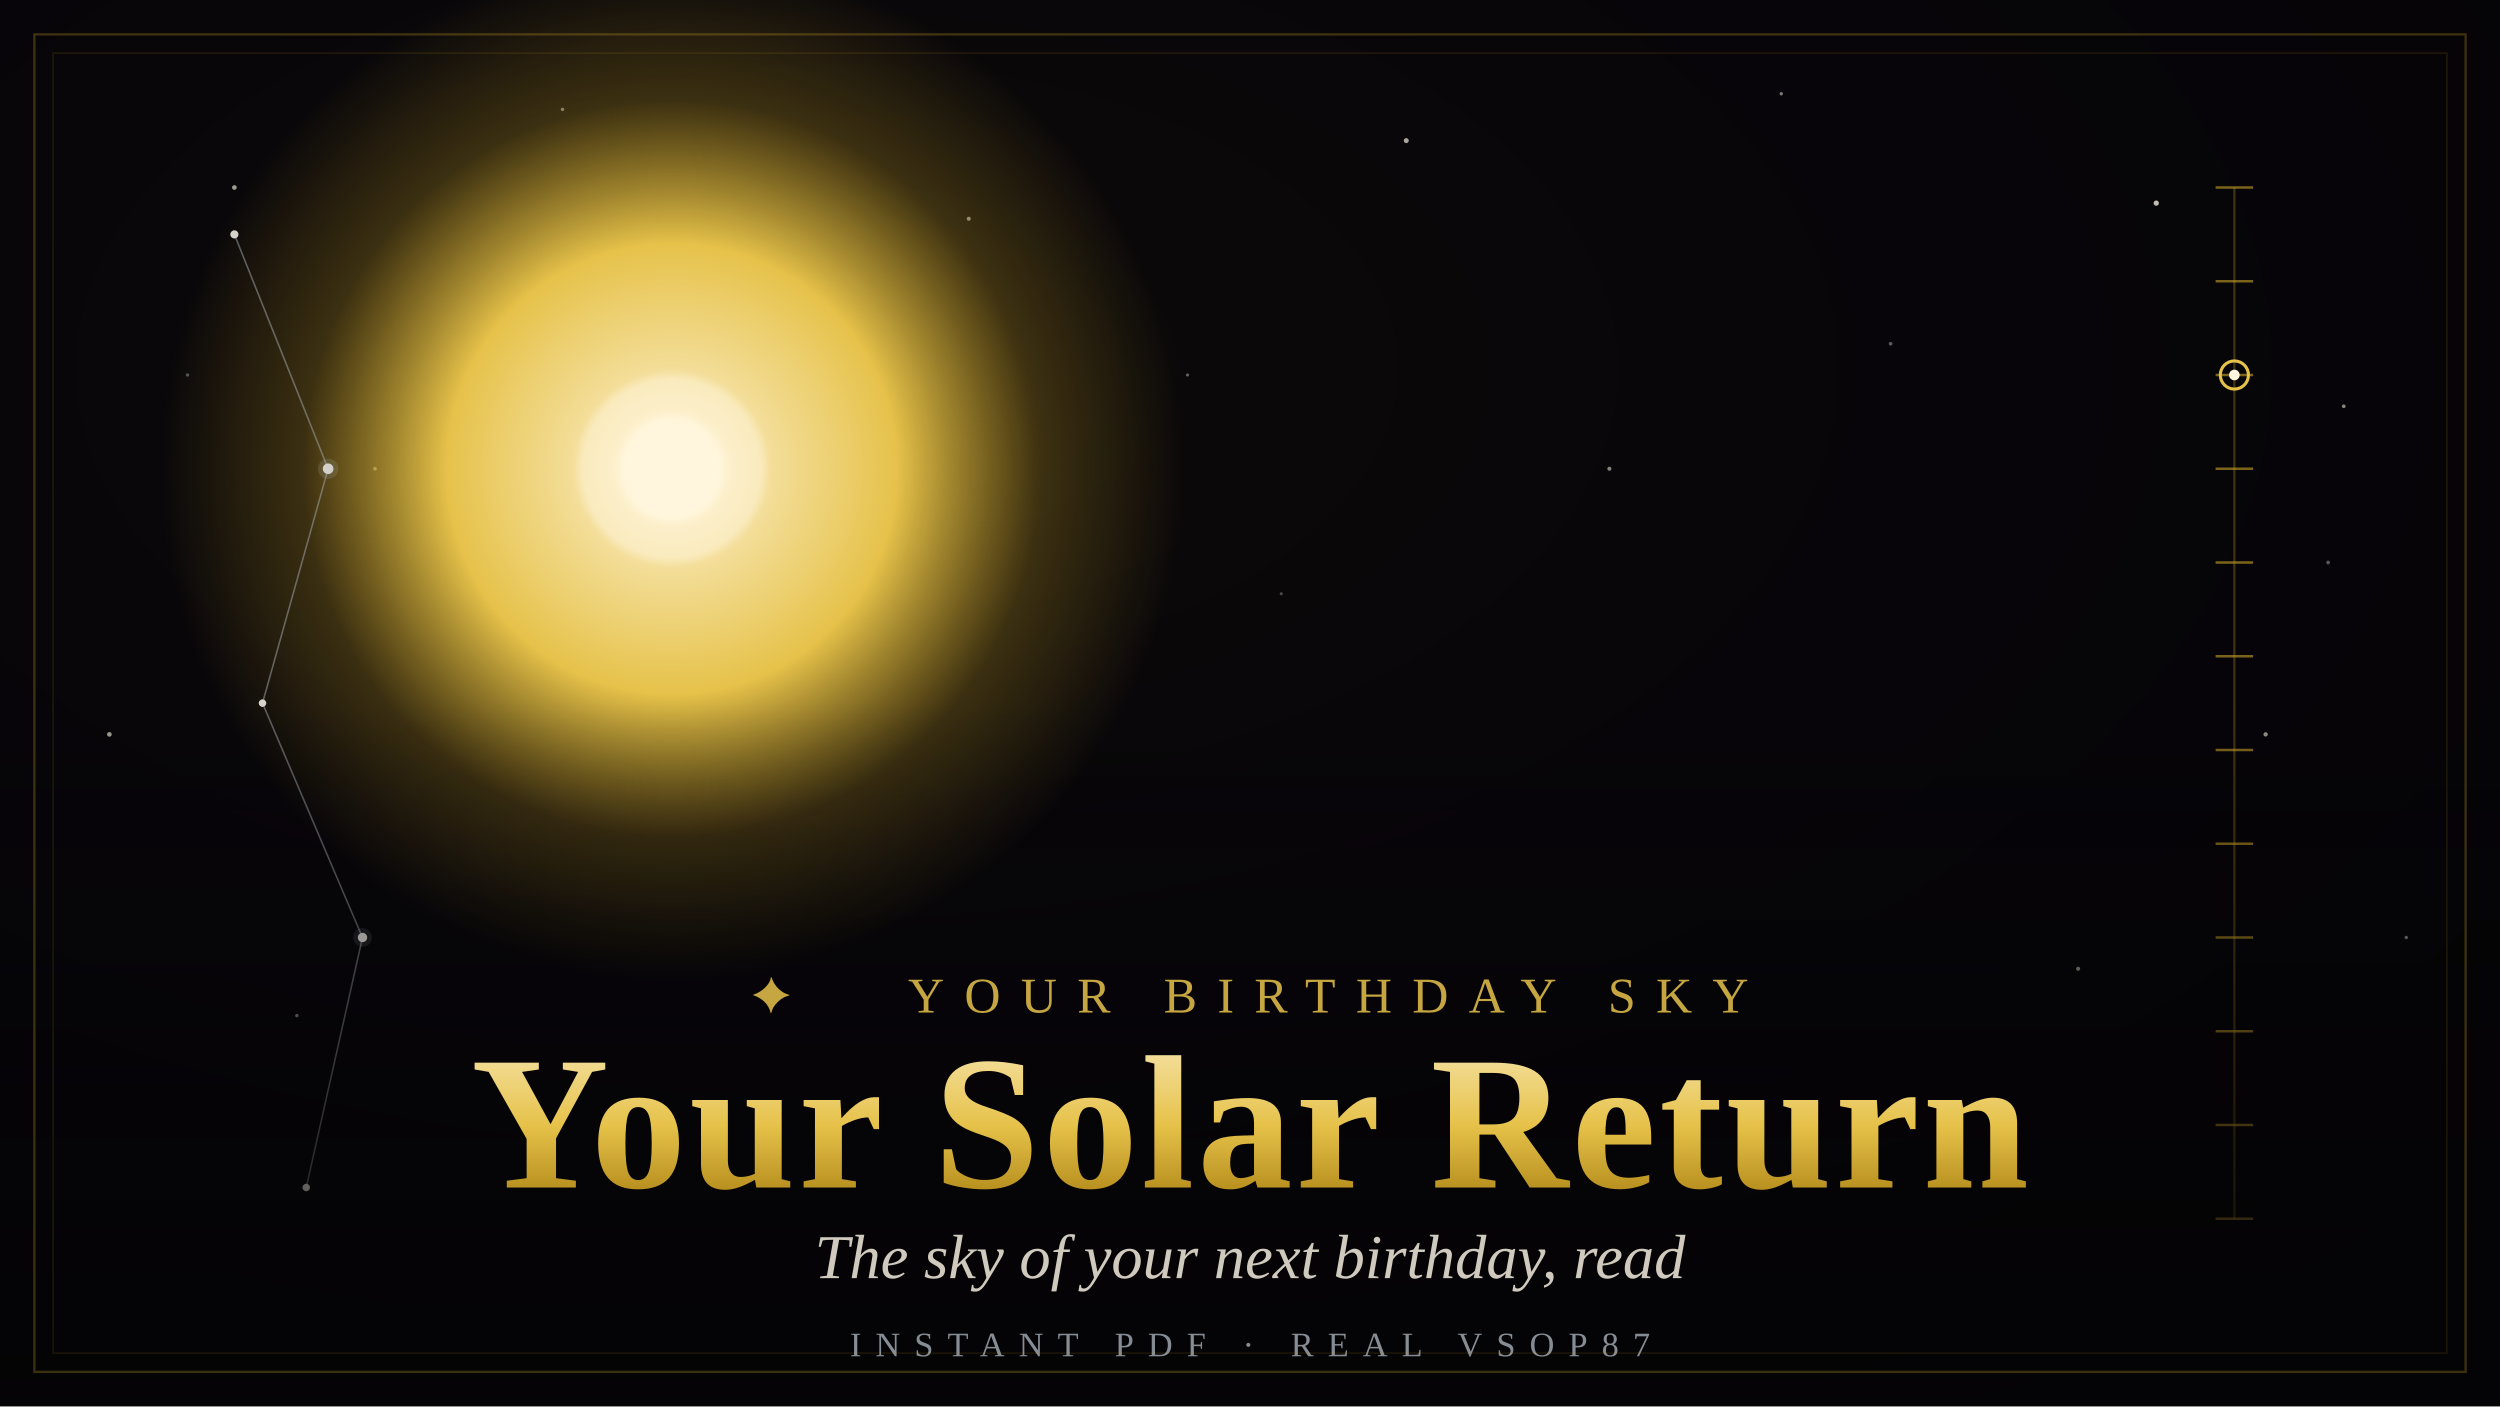
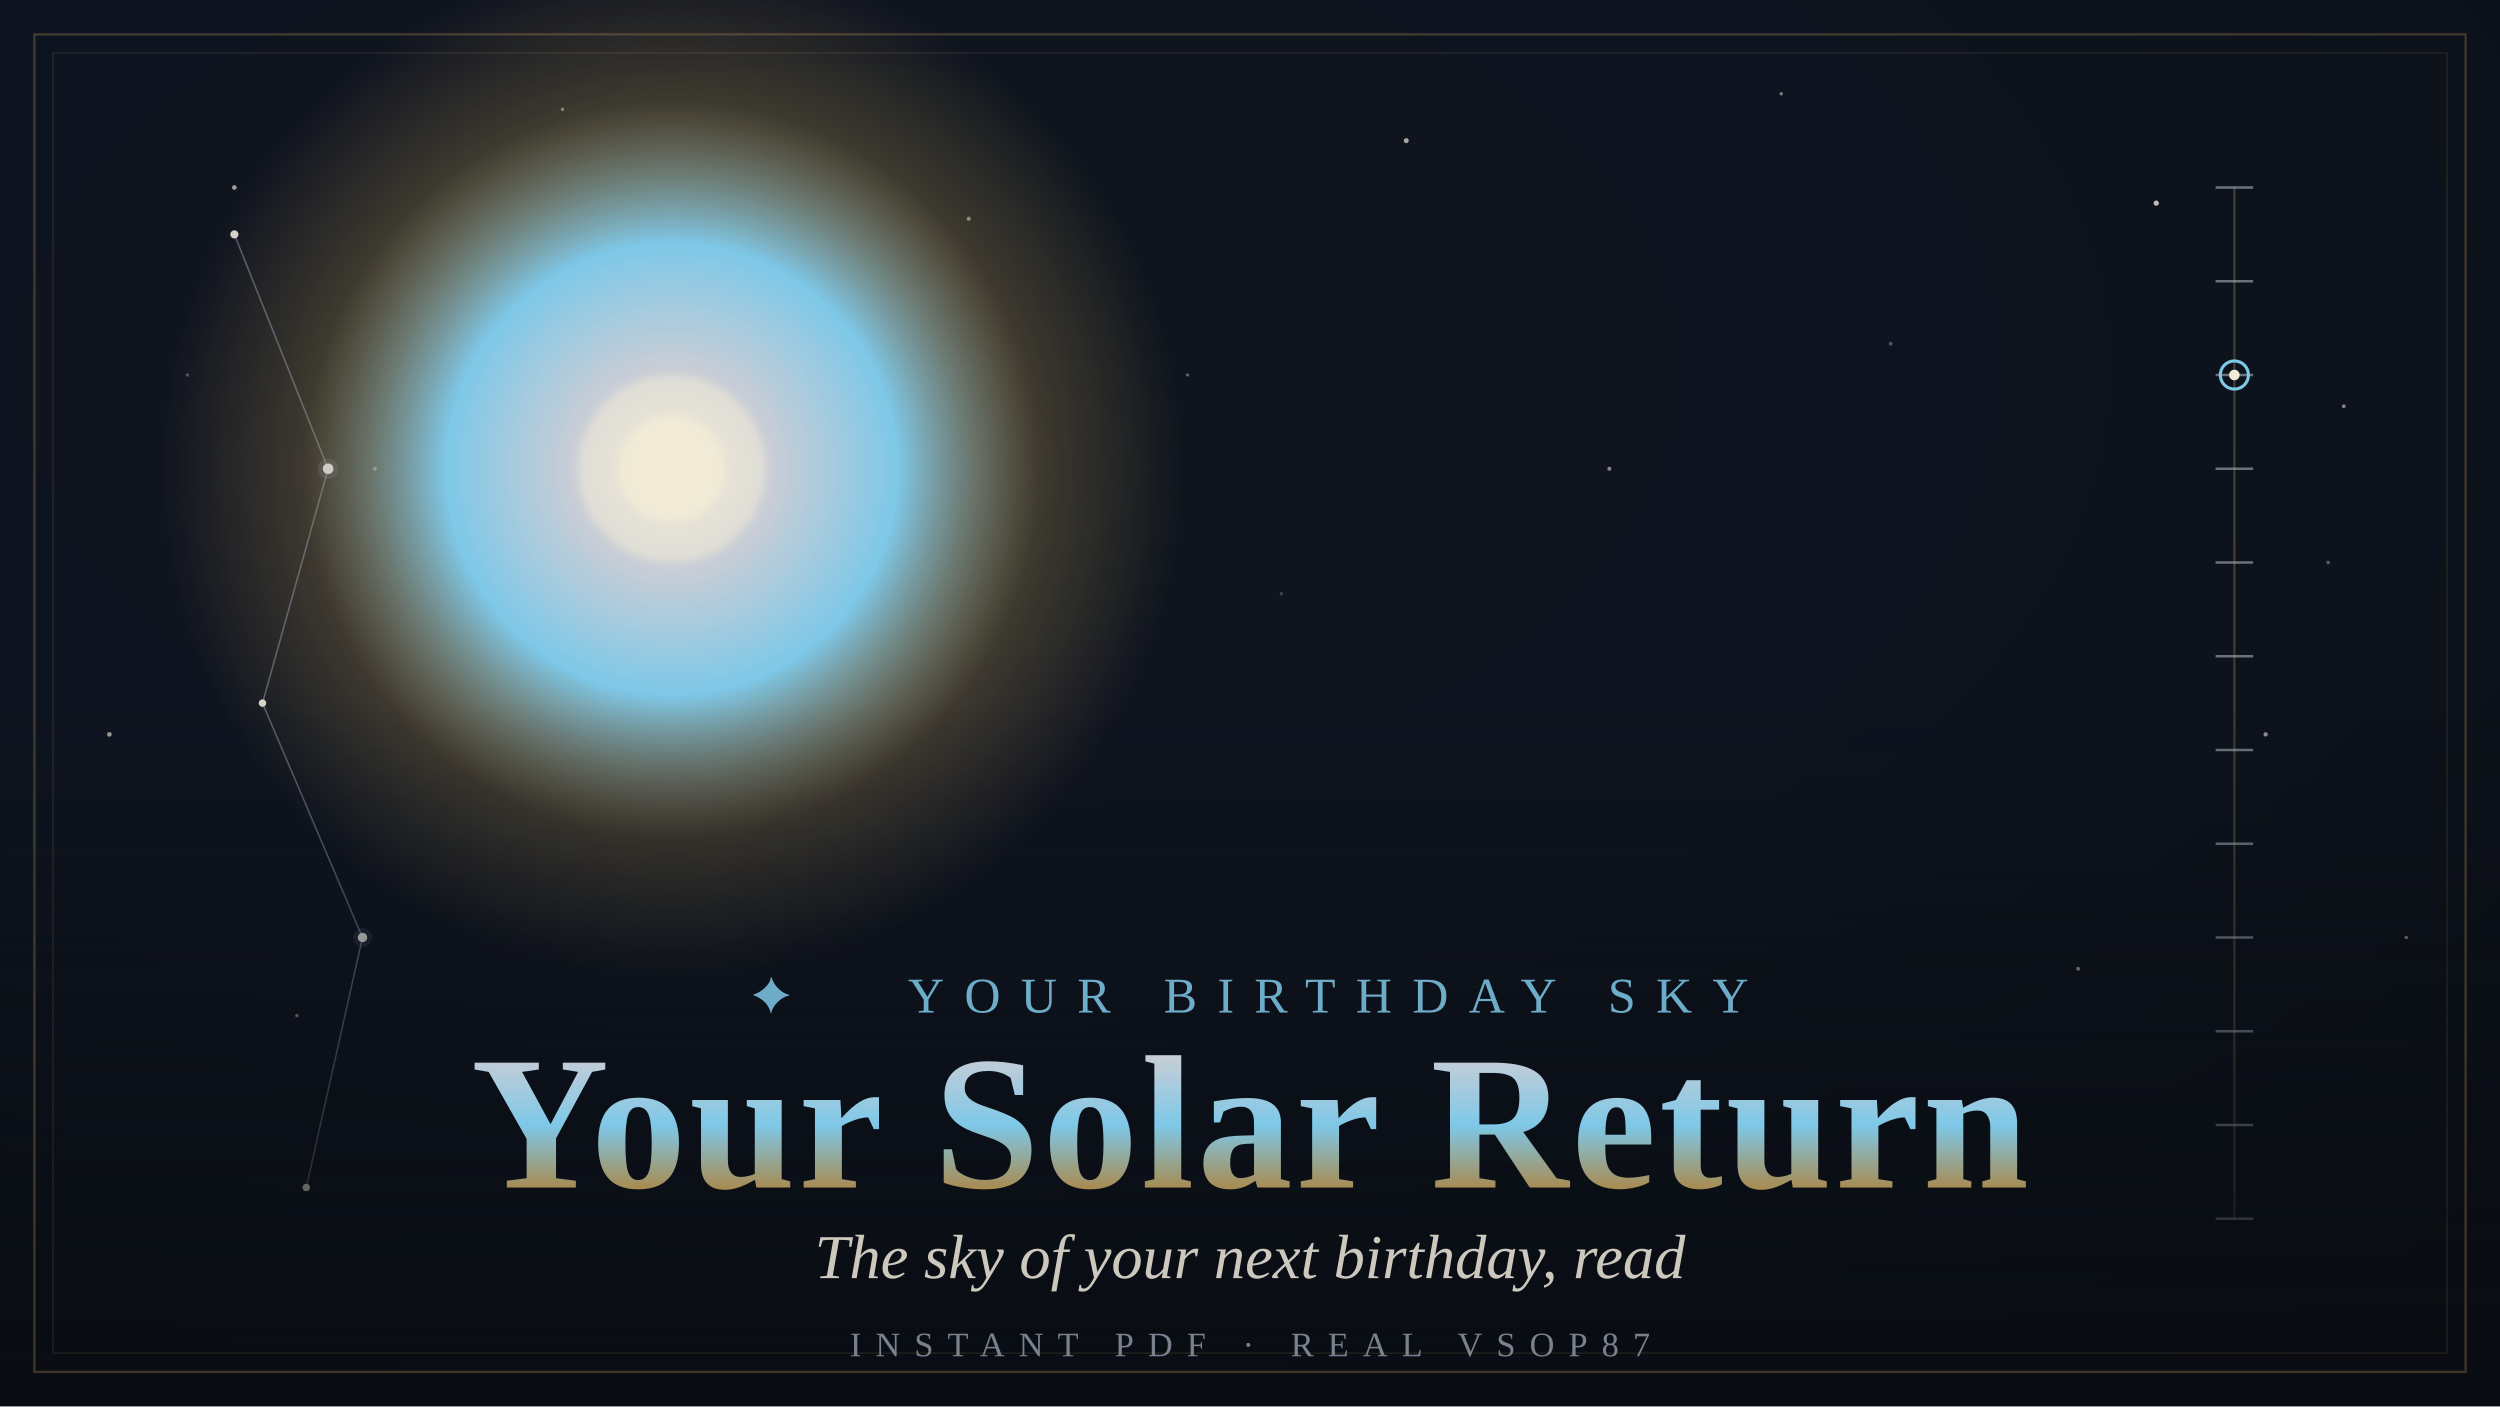
<svg xmlns="http://www.w3.org/2000/svg" viewBox="0 0 1600 900" width="1600" height="900" role="img" aria-label="Your Solar Return — the sky of your next birthday, dated and read">
  <defs>
    <radialGradient id="sr-void" cx="34%" cy="26%" r="95%">
-       <stop offset="0%" stop-color="#0d0a09" />
-       <stop offset="46%" stop-color="#070509" />
-       <stop offset="100%" stop-color="#040305" />
+       <stop offset="0%" stop-color="#10151E" />
+       <stop offset="46%" stop-color="#0E141F" />
+       <stop offset="100%" stop-color="#0A0E14" />
    </radialGradient>
    <radialGradient id="sr-sun" cx="50%" cy="50%" r="50%">
-       <stop offset="0%" stop-color="#fff6dd" />
-       <stop offset="20%" stop-color="#f3dd97" />
-       <stop offset="44%" stop-color="#e6c24a" />
-       <stop offset="72%" stop-color="rgba(201,162,39,0.26)" />
-       <stop offset="100%" stop-color="rgba(201,162,39,0)" />
+       <stop offset="0%" stop-color="#F1EAD6" />
+       <stop offset="20%" stop-color="#C8CDD6" />
+       <stop offset="44%" stop-color="#7EC8E8" />
+       <stop offset="72%" stop-color="rgba(194,160,94,0.26)" />
+       <stop offset="100%" stop-color="rgba(194,160,94,0)" />
    </radialGradient>
    <linearGradient id="sr-gold" x1="0" y1="0" x2="0" y2="1">
-       <stop offset="0%" stop-color="#f3dd97" />
-       <stop offset="52%" stop-color="#e6c24a" />
-       <stop offset="100%" stop-color="#b8901f" />
+       <stop offset="0%" stop-color="#C8CDD6" />
+       <stop offset="52%" stop-color="#7EC8E8" />
+       <stop offset="100%" stop-color="#A98A4E" />
    </linearGradient>
    <linearGradient id="sr-scrim" x1="0" y1="0" x2="0" y2="1">
-       <stop offset="0%" stop-color="rgba(4,3,5,0)" />
-       <stop offset="68%" stop-color="rgba(4,3,5,0.55)" />
-       <stop offset="100%" stop-color="rgba(4,3,5,0.92)" />
+       <stop offset="0%" stop-color="rgba(9,12,18,0)" />
+       <stop offset="68%" stop-color="rgba(9,12,18,0.55)" />
+       <stop offset="100%" stop-color="rgba(9,12,18,0.92)" />
    </linearGradient>
    <filter id="sr-soft" x="-30%" y="-30%" width="160%" height="160%">
      <feGaussianBlur stdDeviation="2.4" />
    </filter>
  </defs>
  <rect width="1600" height="900" fill="url(#sr-void)" />
-   <g fill="#f0e9da">
+   <g fill="#ECE6D8">
    <circle cx="150" cy="120" r="1.5" opacity="0.65" />
    <circle cx="360" cy="70" r="1.1" opacity="0.5" />
    <circle cx="620" cy="140" r="1.3" opacity="0.55" />
    <circle cx="900" cy="90" r="1.6" opacity="0.7" />
    <circle cx="1140" cy="60" r="1.1" opacity="0.5" />
    <circle cx="1380" cy="130" r="1.7" opacity="0.8" />
    <circle cx="1500" cy="260" r="1.2" opacity="0.55" />
    <circle cx="1450" cy="470" r="1.4" opacity="0.6" />
    <circle cx="1540" cy="600" r="1.1" opacity="0.5" />
    <circle cx="760" cy="240" r="1" opacity="0.4" />
    <circle cx="1030" cy="300" r="1.3" opacity="0.55" />
    <circle cx="240" cy="300" r="1.2" opacity="0.5" />
    <circle cx="70" cy="470" r="1.5" opacity="0.65" />
    <circle cx="190" cy="650" r="1.1" opacity="0.5" />
    <circle cx="1330" cy="620" r="1.3" opacity="0.55" />
  </g>
-   <g fill="#a6aeb8">
+   <g fill="#969EAC">
    <circle cx="500" cy="280" r="1.1" opacity="0.5" />
    <circle cx="820" cy="380" r="1" opacity="0.4" />
    <circle cx="1210" cy="220" r="1.2" opacity="0.5" />
    <circle cx="120" cy="240" r="1.1" opacity="0.45" />
    <circle cx="1490" cy="360" r="1.2" opacity="0.5" />
  </g>
  <circle cx="430" cy="300" r="330" fill="url(#sr-sun)" />
-   <circle cx="430" cy="300" r="60" fill="#fff6dd" opacity="0.5" filter="url(#sr-soft)" />
-   <circle cx="430" cy="300" r="34" fill="#fff6dd" filter="url(#sr-soft)" />
-   <g stroke="#a6aeb8" stroke-width="1" fill="none" opacity="0.5">
+   <circle cx="430" cy="300" r="60" fill="#F1EAD6" opacity="0.5" filter="url(#sr-soft)" />
+   <circle cx="430" cy="300" r="34" fill="#F1EAD6" filter="url(#sr-soft)" />
+   <g stroke="#969EAC" stroke-width="1" fill="none" opacity="0.5">
    <polyline points="150,150 210,300 168,450 232,600 196,760" />
  </g>
-   <g fill="#d8d2cc">
+   <g fill="#D6D2C8">
    <circle cx="150" cy="150" r="2.6" />
    <circle cx="210" cy="300" r="3.4" />
    <circle cx="168" cy="450" r="2.4" />
    <circle cx="232" cy="600" r="3" />
    <circle cx="196" cy="760" r="2.4" />
  </g>
-   <g fill="#b9c4cf" opacity="0.85">
+   <g fill="#9AA6B4" opacity="0.85">
    <circle cx="210" cy="300" r="6.5" opacity="0.18" />
    <circle cx="232" cy="600" r="6" opacity="0.16" />
  </g>
  <g transform="translate(1430 0)">
-     <line x1="0" y1="120" x2="0" y2="780" stroke="rgba(201,162,39,0.30)" stroke-width="1.4" />
-     <g stroke="#c9a227" stroke-width="1.6" opacity="0.6">
+     <line x1="0" y1="120" x2="0" y2="780" stroke="rgba(194,160,94,0.30)" stroke-width="1.4" />
+     <g stroke="#A8B0BC" stroke-width="1.6" opacity="0.6">
      <line x1="-12" y1="120" x2="12" y2="120" />
      <line x1="-12" y1="180" x2="12" y2="180" />
      <line x1="-12" y1="240" x2="12" y2="240" />
      <line x1="-12" y1="300" x2="12" y2="300" />
      <line x1="-12" y1="360" x2="12" y2="360" />
      <line x1="-12" y1="420" x2="12" y2="420" />
      <line x1="-12" y1="480" x2="12" y2="480" />
      <line x1="-12" y1="540" x2="12" y2="540" />
      <line x1="-12" y1="600" x2="12" y2="600" />
      <line x1="-12" y1="660" x2="12" y2="660" />
      <line x1="-12" y1="720" x2="12" y2="720" />
      <line x1="-12" y1="780" x2="12" y2="780" />
    </g>
    <line x1="-20" y1="240" x2="20" y2="240" stroke="url(#sr-gold)" stroke-width="3.4" />
-     <circle cx="0" cy="240" r="9" fill="none" stroke="#e6c24a" stroke-width="2" />
-     <circle cx="0" cy="240" r="3.4" fill="#fff6dd" />
+     <circle cx="0" cy="240" r="9" fill="none" stroke="#7EC8E8" stroke-width="2" />
+     <circle cx="0" cy="240" r="3.4" fill="#F1EAD6" />
  </g>
  <rect y="450" width="1600" height="450" fill="url(#sr-scrim)" />
  <g text-anchor="middle" font-family="'Cinzel', 'Cormorant Garamond', Georgia, 'Times New Roman', serif">
-     <text x="800" y="648" font-size="32" letter-spacing="13" fill="#e6c24a" opacity="0.85">✦   YOUR BIRTHDAY SKY</text>
+     <text x="800" y="648" font-size="32" letter-spacing="13" fill="#7EC8E8" opacity="0.85">✦   YOUR BIRTHDAY SKY</text>
    <text x="800" y="760" font-size="122" font-weight="600" fill="url(#sr-gold)" letter-spacing="2">Your Solar Return</text>
-     <text x="800" y="818" font-size="40" font-style="italic" fill="#f0e9da" opacity="0.86" font-family="'Cormorant Garamond', Georgia, 'Times New Roman', serif">The sky of your next birthday, read</text>
-     <text x="800" y="868" font-size="22" letter-spacing="9" fill="#a6aeb8" opacity="0.8">INSTANT PDF · REAL VSOP87</text>
+     <text x="800" y="818" font-size="40" font-style="italic" fill="#ECE6D8" opacity="0.86" font-family="'Cormorant Garamond', Georgia, 'Times New Roman', serif">The sky of your next birthday, read</text>
+     <text x="800" y="868" font-size="22" letter-spacing="9" fill="#969EAC" opacity="0.8">INSTANT PDF · REAL VSOP87</text>
  </g>
-   <rect x="22" y="22" width="1556" height="856" fill="none" stroke="rgba(201,162,39,0.28)" stroke-width="1.5" />
-   <rect x="34" y="34" width="1532" height="832" fill="none" stroke="rgba(201,162,39,0.12)" stroke-width="1" />
+   <rect x="22" y="22" width="1556" height="856" fill="none" stroke="rgba(194,160,94,0.28)" stroke-width="1.5" />
+   <rect x="34" y="34" width="1532" height="832" fill="none" stroke="rgba(194,160,94,0.12)" stroke-width="1" />
</svg>
